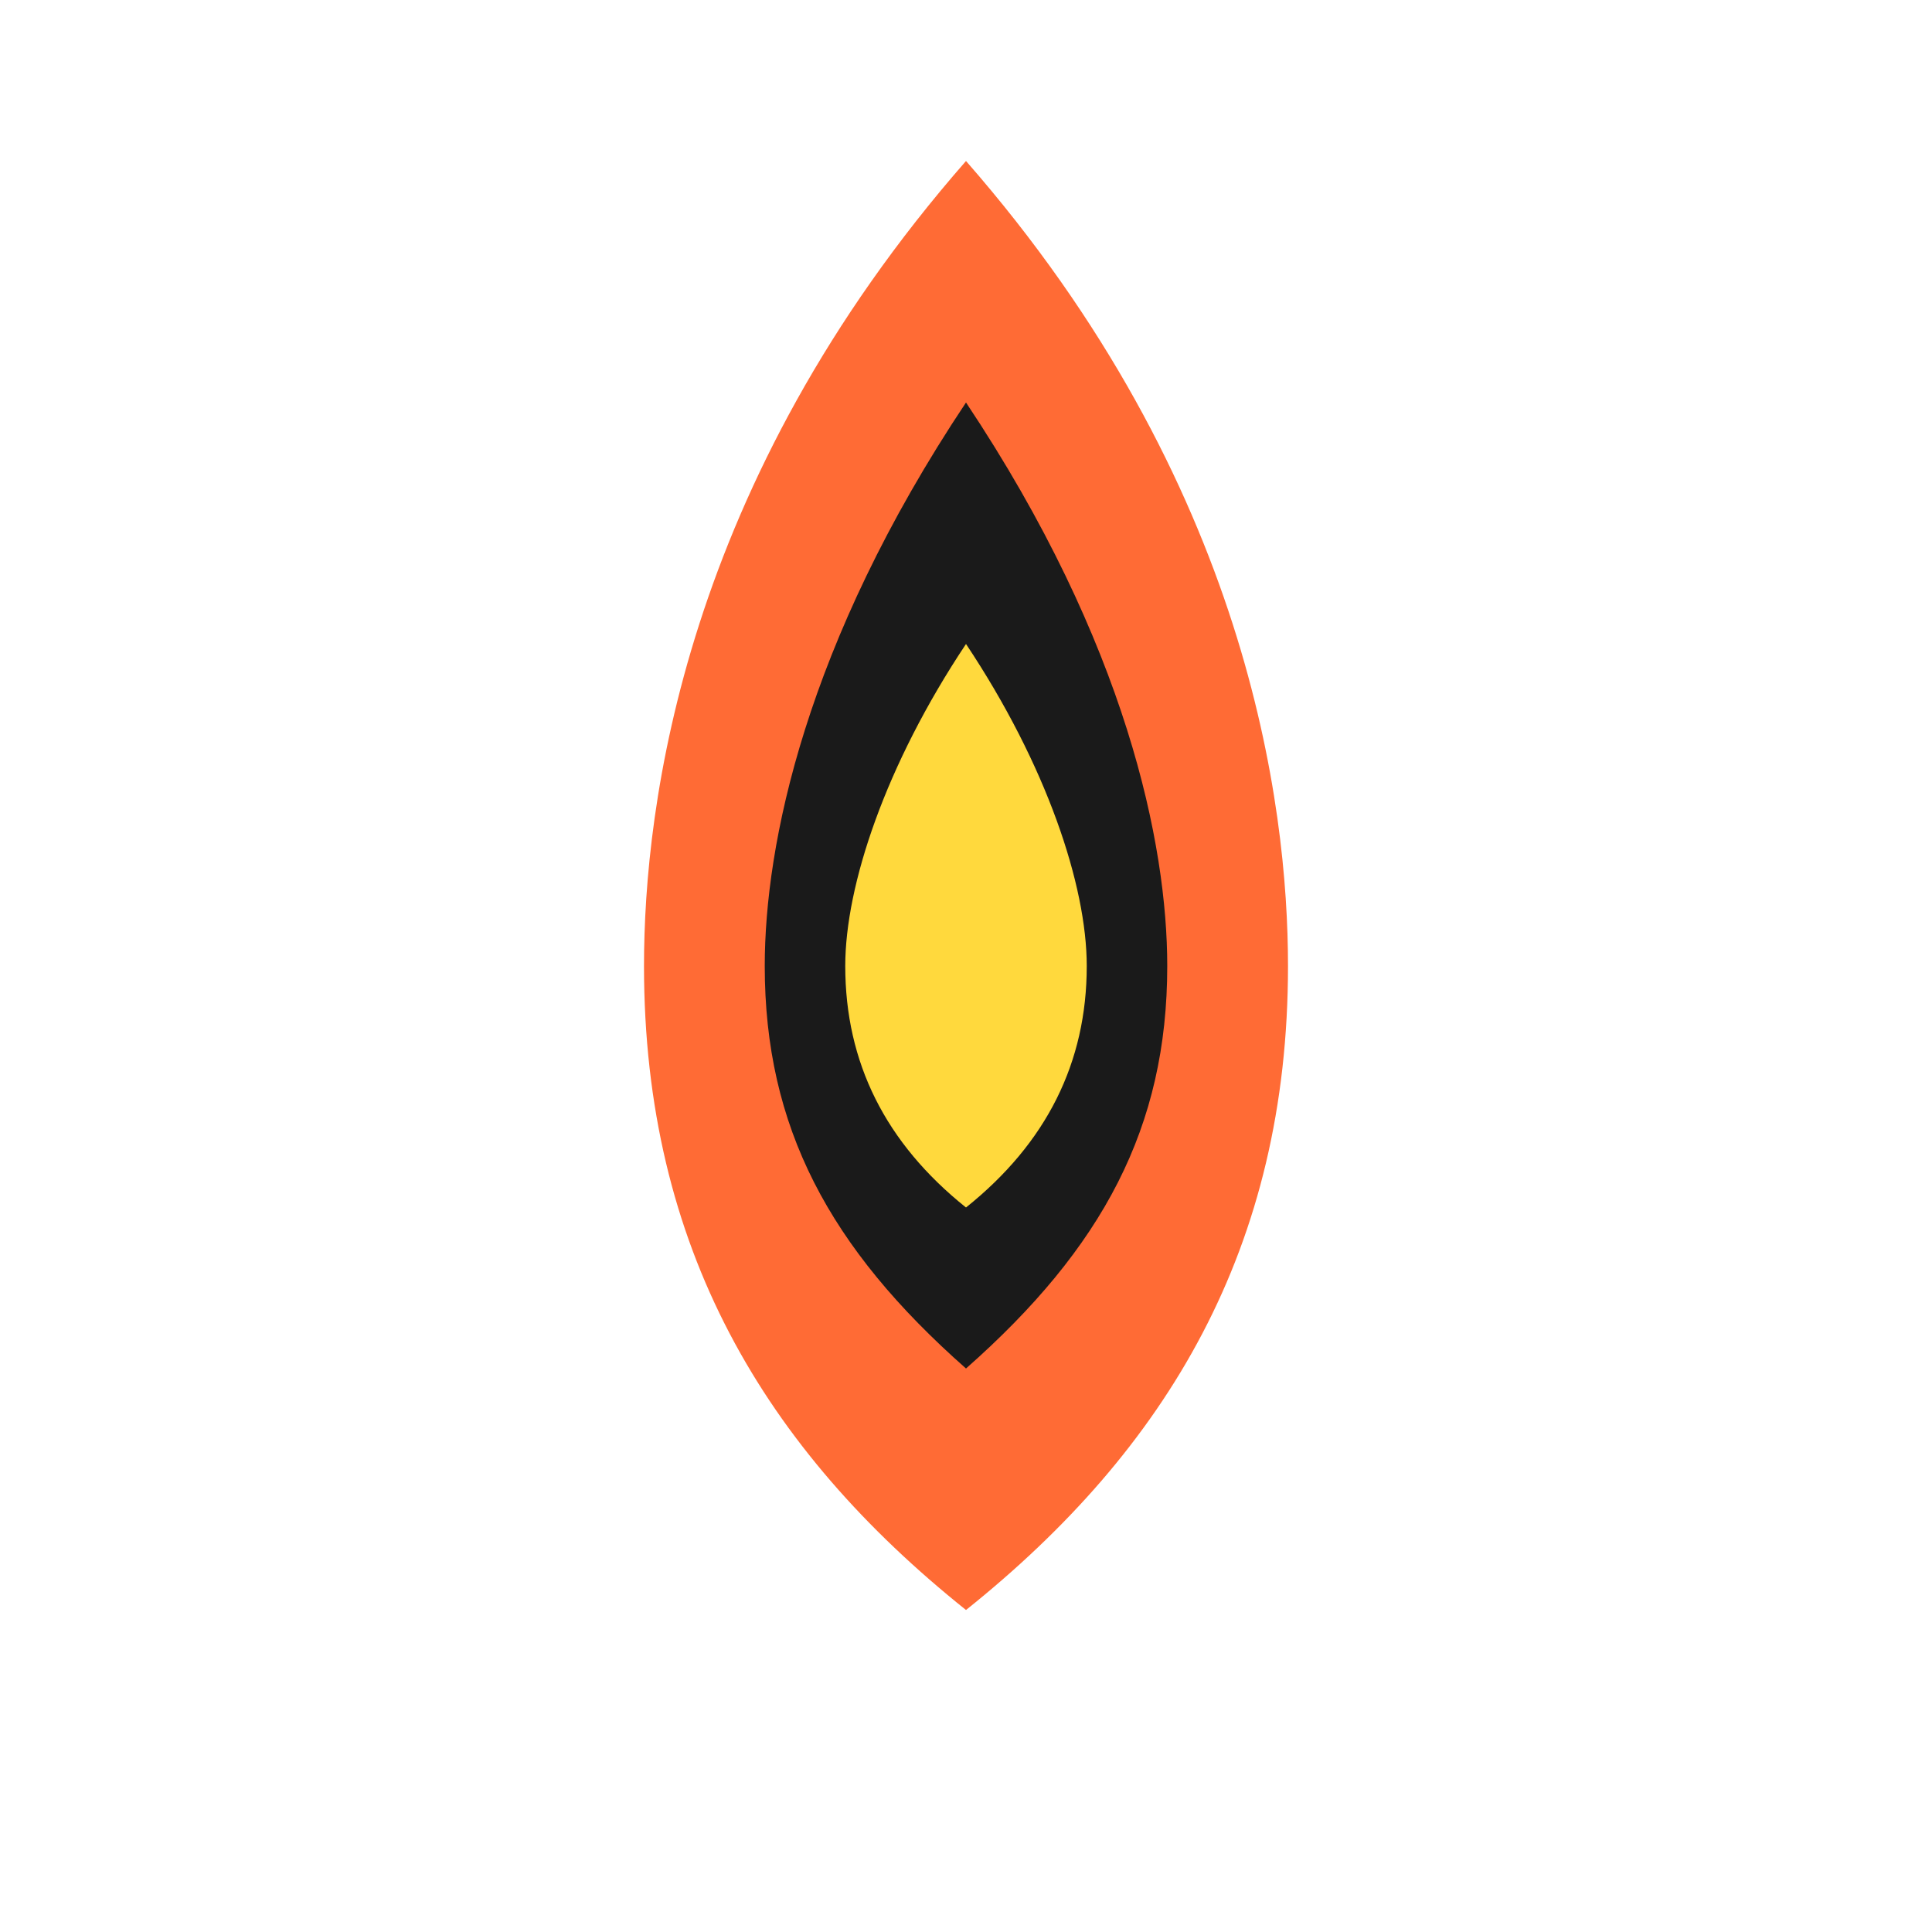
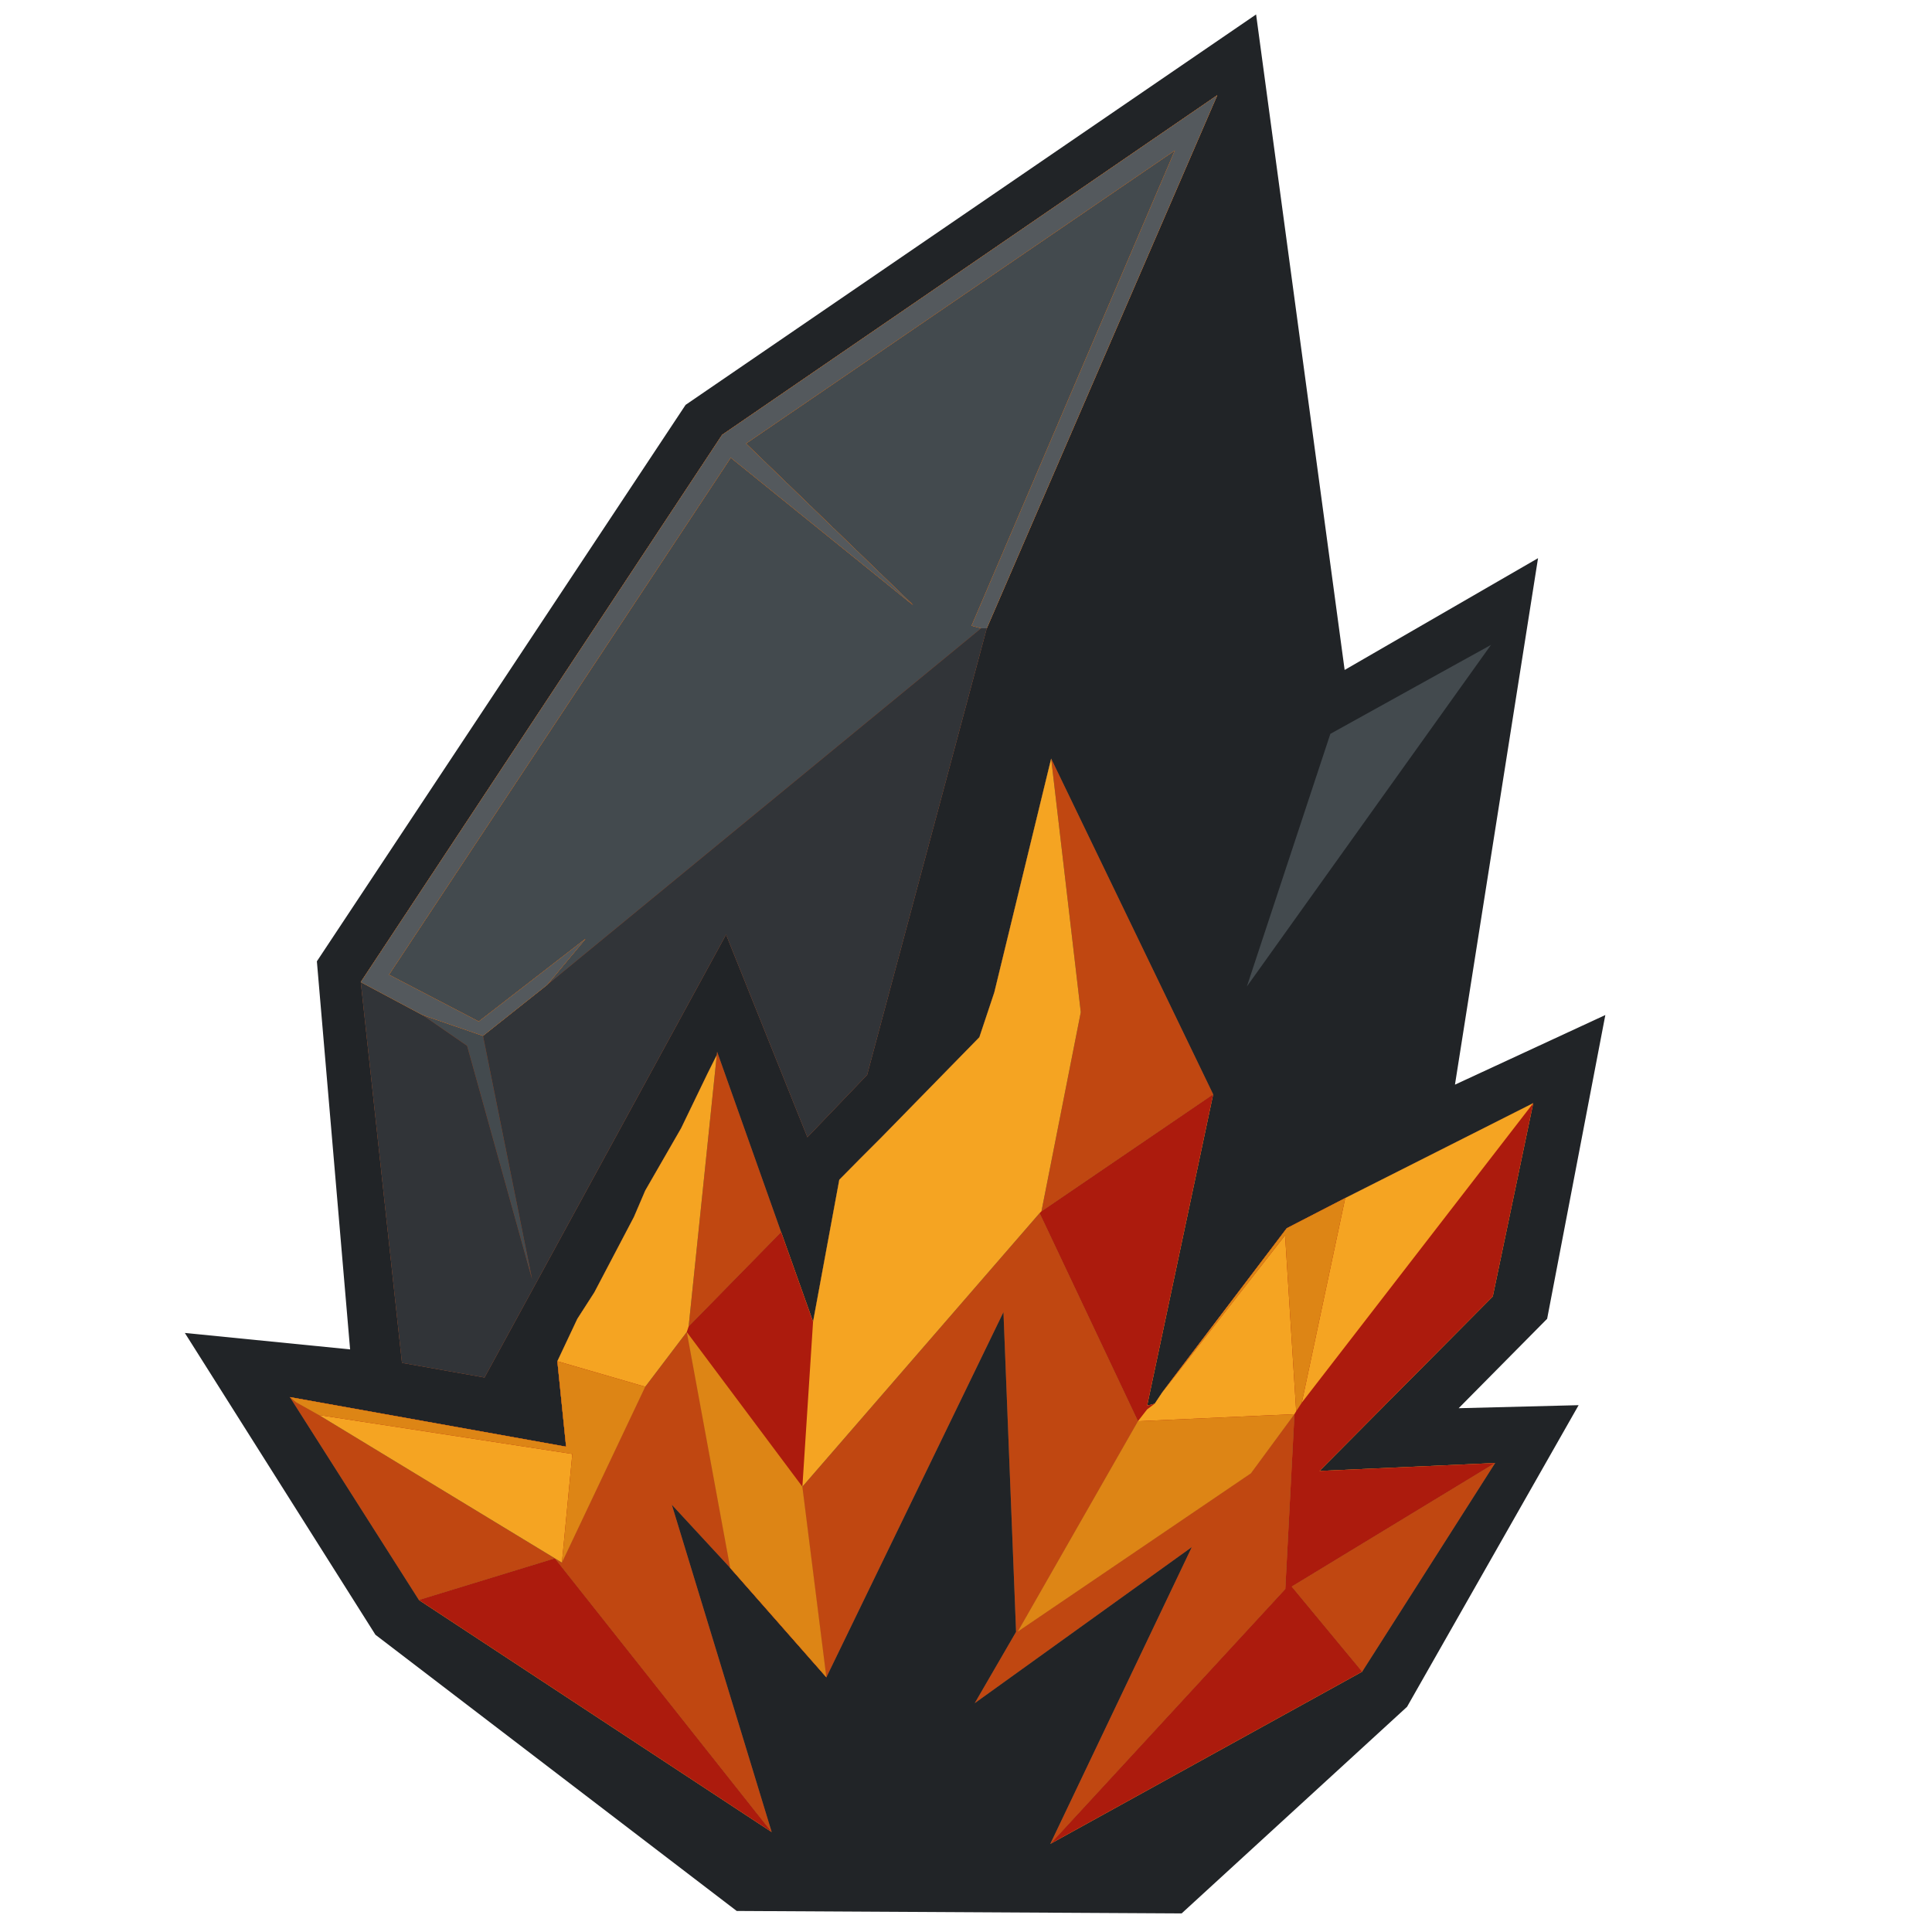
- <svg xmlns="http://www.w3.org/2000/svg" viewBox="0 0 24 24">
-   <path d="M12 2C8.5 6 8 10 8 12c0 3.5 1.5 6 4 8 2.5-2 4-4.5 4-8 0-2-.5-6-4-10z" fill="#ff6b35" />
-   <path d="M12 5c-2 3-2.5 5.5-2.5 7 0 2 .8 3.5 2.5 5 1.7-1.5 2.5-3 2.5-5 0-1.5-.5-4-2.5-7z" fill="#1a1a1a" />
-   <path d="M12 8c-1 1.5-1.5 3-1.5 4 0 1.2.5 2.2 1.5 3 1-.8 1.5-1.8 1.5-3 0-1-.5-2.5-1.5-4z" fill="#ffd93d" />
+ <svg xmlns="http://www.w3.org/2000/svg" viewBox="0 0 1024 1024">
+   <path fill="#212427" fill-rule="evenodd" d="M712.69,355.09 815.19,295.85 771.16,574.89 850.86,537.98 820.02,698.98 773.12,746.38 836.7,744.77 745.76,904.65 626.29,1014.15 390.47,1012.85 198.99,866.46 97.97,706.49 185.56,715.21 167.95,509.52 363.38,214.59 665.76,7.66Z" />
+   <path fill="#434a4e" fill-rule="evenodd" d="M516.62,902.72 538.54,864.93 531.85,695.45 438,889 387,831 356.08,797.55 409,971 222,848 153.64,740.5 300.04,766.77 295.41,721.47 306,699 315,685 336,645 342,631 361,598 375,569 380,559 380.09,557.45 414,653 430.94,700.55 444.84,625.29 456,614 463,607 467,603 519.08,549.76 527,526 557.14,402.07 643,580 608,745 612,744 614,741 616,738 682,651 713,635 812.64,584.7 791.19,687.15 699.34,779.64 792.45,775.44 722,886 556.69,977.26 631.68,819.99 535.2,889.36 516.62,902.72ZM191.23,520.53 382.76,230.48 645.15,50.5 523,333 459.58,569.72 427.94,602.74 384.83,495.34 256.79,730.11 213.06,722.34ZM770,353 790.24,341.82 660.87,522.85 705.11,388.96Z" />
+   <path fill="#c04711" fill-rule="evenodd" d="M516.62,902.72 538.54,864.93 531.85,695.45 438,889 387,831 356.08,797.55 409,971 222,848 153.64,740.5 300.04,766.77 295.41,721.47 306,699 315,685 336,645 342,631 361,598 375,569 380,559 380.09,557.45 414,653 430.94,700.55 444.84,625.29 456,614 463,607 467,603 519.08,549.76 527,526 557.14,402.07 643,580 608,745 612,744 614,741 616,738 682,651 713,635 812.64,584.7 791.19,687.15 699.34,779.64 792.45,775.44 722,886 556.69,977.26 631.68,819.99 535.2,889.36 516.62,902.72ZM224,538 247.59,554.32 282,678 256,549ZM520,333 514.98,331.64 622.72,79.73 395.39,235.09 483.98,320.72 387.31,242.58 206.16,516.62 253.74,541.42 310.29,497.64 290,522ZM191.23,520.53 382.76,230.48 645.15,50.5 523,333 459.58,569.72 427.94,602.74 384.83,495.34 256.79,730.11 213.06,722.34Z" />
+   <path fill="#313438" fill-rule="evenodd" d="M169,750 156.92,743.23 153.64,740.5 300.04,766.77 295.41,721.47 306,699 315,685 336,645 342,631 361,598 375,569 380,559 380.09,557.45 365,703 414,653 430.94,700.55 444.84,625.29 456,614 463,607 467,603 519.08,549.76 527,526 557.14,402.07 572.84,536.5 552,642 643,580 608,745 612,744 614,741 616,738 682,651 713,635 812.64,584.7 791.19,687.15 699.34,779.64 792.45,775.44 684.66,840.92 722,886 556.69,977.26 681.23,842.19 686.08,749.54 663.02,780.9 539.4,864.83 603.13,753.27 551,643 425.28,787.98 438,889 387,831 364,706 342,735 297.83,828.23ZM409,971 222,848 294.09,825.93ZM224,538 247.59,554.32 282,678 256,549ZM520,333 514.98,331.64 622.72,79.73 395.39,235.09 483.98,320.72 387.31,242.58 206.16,516.62 253.74,541.42 310.29,497.64 290,522ZM191.23,520.53 382.76,230.48 645.15,50.5 523,333 459.58,569.72 427.94,602.74 384.83,495.34 256.79,730.11 213.06,722.34Z" />
+   <path fill="#f5a422" fill-rule="evenodd" d="M169,750 156.92,743.23 153.64,740.5 300.04,766.77 295.41,721.47 306,699 315,685 336,645 342,631 361,598 375,569 380,559 380.09,557.45 365,703 414,653 430.94,700.55 444.84,625.29 456,614 463,607 467,603 519.08,549.76 527,526 557.14,402.07 572.84,536.5 552,642 643,580 608,745 612,744 614,741 616,738 682,651 713,635 812.64,584.7 791.19,687.15 699.34,779.64 792.45,775.44 684.66,840.92 722,886 556.69,977.26 681.23,842.19 686.08,749.54 663.02,780.9 539.4,864.83 603.13,753.27 551,643 425.28,787.98 438,889 387,831 364,706 342,735 297.83,828.23ZM409,971 222,848 294.09,825.93ZM256,549 224,538 191.23,520.53 382.76,230.48 645.15,50.5 523,333 520,333 514.98,331.64 622.72,79.73 395.39,235.09 483.98,320.72 387.31,242.58 206.16,516.62 253.74,541.42 310.29,497.64 290,522Z" />
+   <path fill="#ac1b0d" fill-rule="evenodd" d="M169,750 156.92,743.23 153.64,740.5 300.04,766.77 295.41,721.47 342,735 297.83,828.23 303.35,770.63ZM409,971 222,848 294.09,825.93ZM713,635 689.98,743.44 812.64,584.7 791.19,687.15 699.34,779.64 792.45,775.44 684.66,840.92 722,886 556.69,977.26 681.23,842.19 686.08,749.54 687,748 681.12,654.74 616,738 682,651ZM686.08,749.54 663.02,780.9 539.4,864.83 603.13,753.27ZM256,549 224,538 191.23,520.53 382.76,230.48 645.15,50.5 523,333 520,333 514.98,331.64 622.72,79.73 395.39,235.09 483.98,320.72 387.31,242.58 206.16,516.62 253.74,541.42 310.29,497.64 290,522ZM551,643 552,642 643,580 608,745 612,744 608,747 603.13,753.27ZM365,703 414,653 430.94,700.55 425.28,787.98 438,889 387,831 364,706Z" />
+   <path fill="#dd8515" fill-rule="evenodd" d="M169,750 156.92,743.23 153.64,740.5 300.04,766.77 295.41,721.47 342,735 297.83,828.23 303.35,770.63ZM713,635 689.98,743.44 687,748 681.12,654.74 616,738 682,651ZM686.08,749.54 663.02,780.9 539.4,864.83 603.13,753.27ZM256,549 224,538 191.23,520.53 382.76,230.48 645.15,50.5 523,333 520,333 514.98,331.64 622.72,79.73 395.39,235.09 483.98,320.72 387.31,242.58 206.16,516.62 253.74,541.42 310.29,497.64 290,522ZM387,831 364,706 425.28,787.98 438,889Z" />
+   <path fill="#54595d" fill-rule="evenodd" d="M256,549 224,538 191.23,520.53 382.76,230.48 645.15,50.5 523,333 520,333 514.98,331.64 622.72,79.73 395.39,235.09 483.98,320.72 387.31,242.58 206.16,516.62 253.74,541.42 310.29,497.64 290,522Z" />
</svg>
